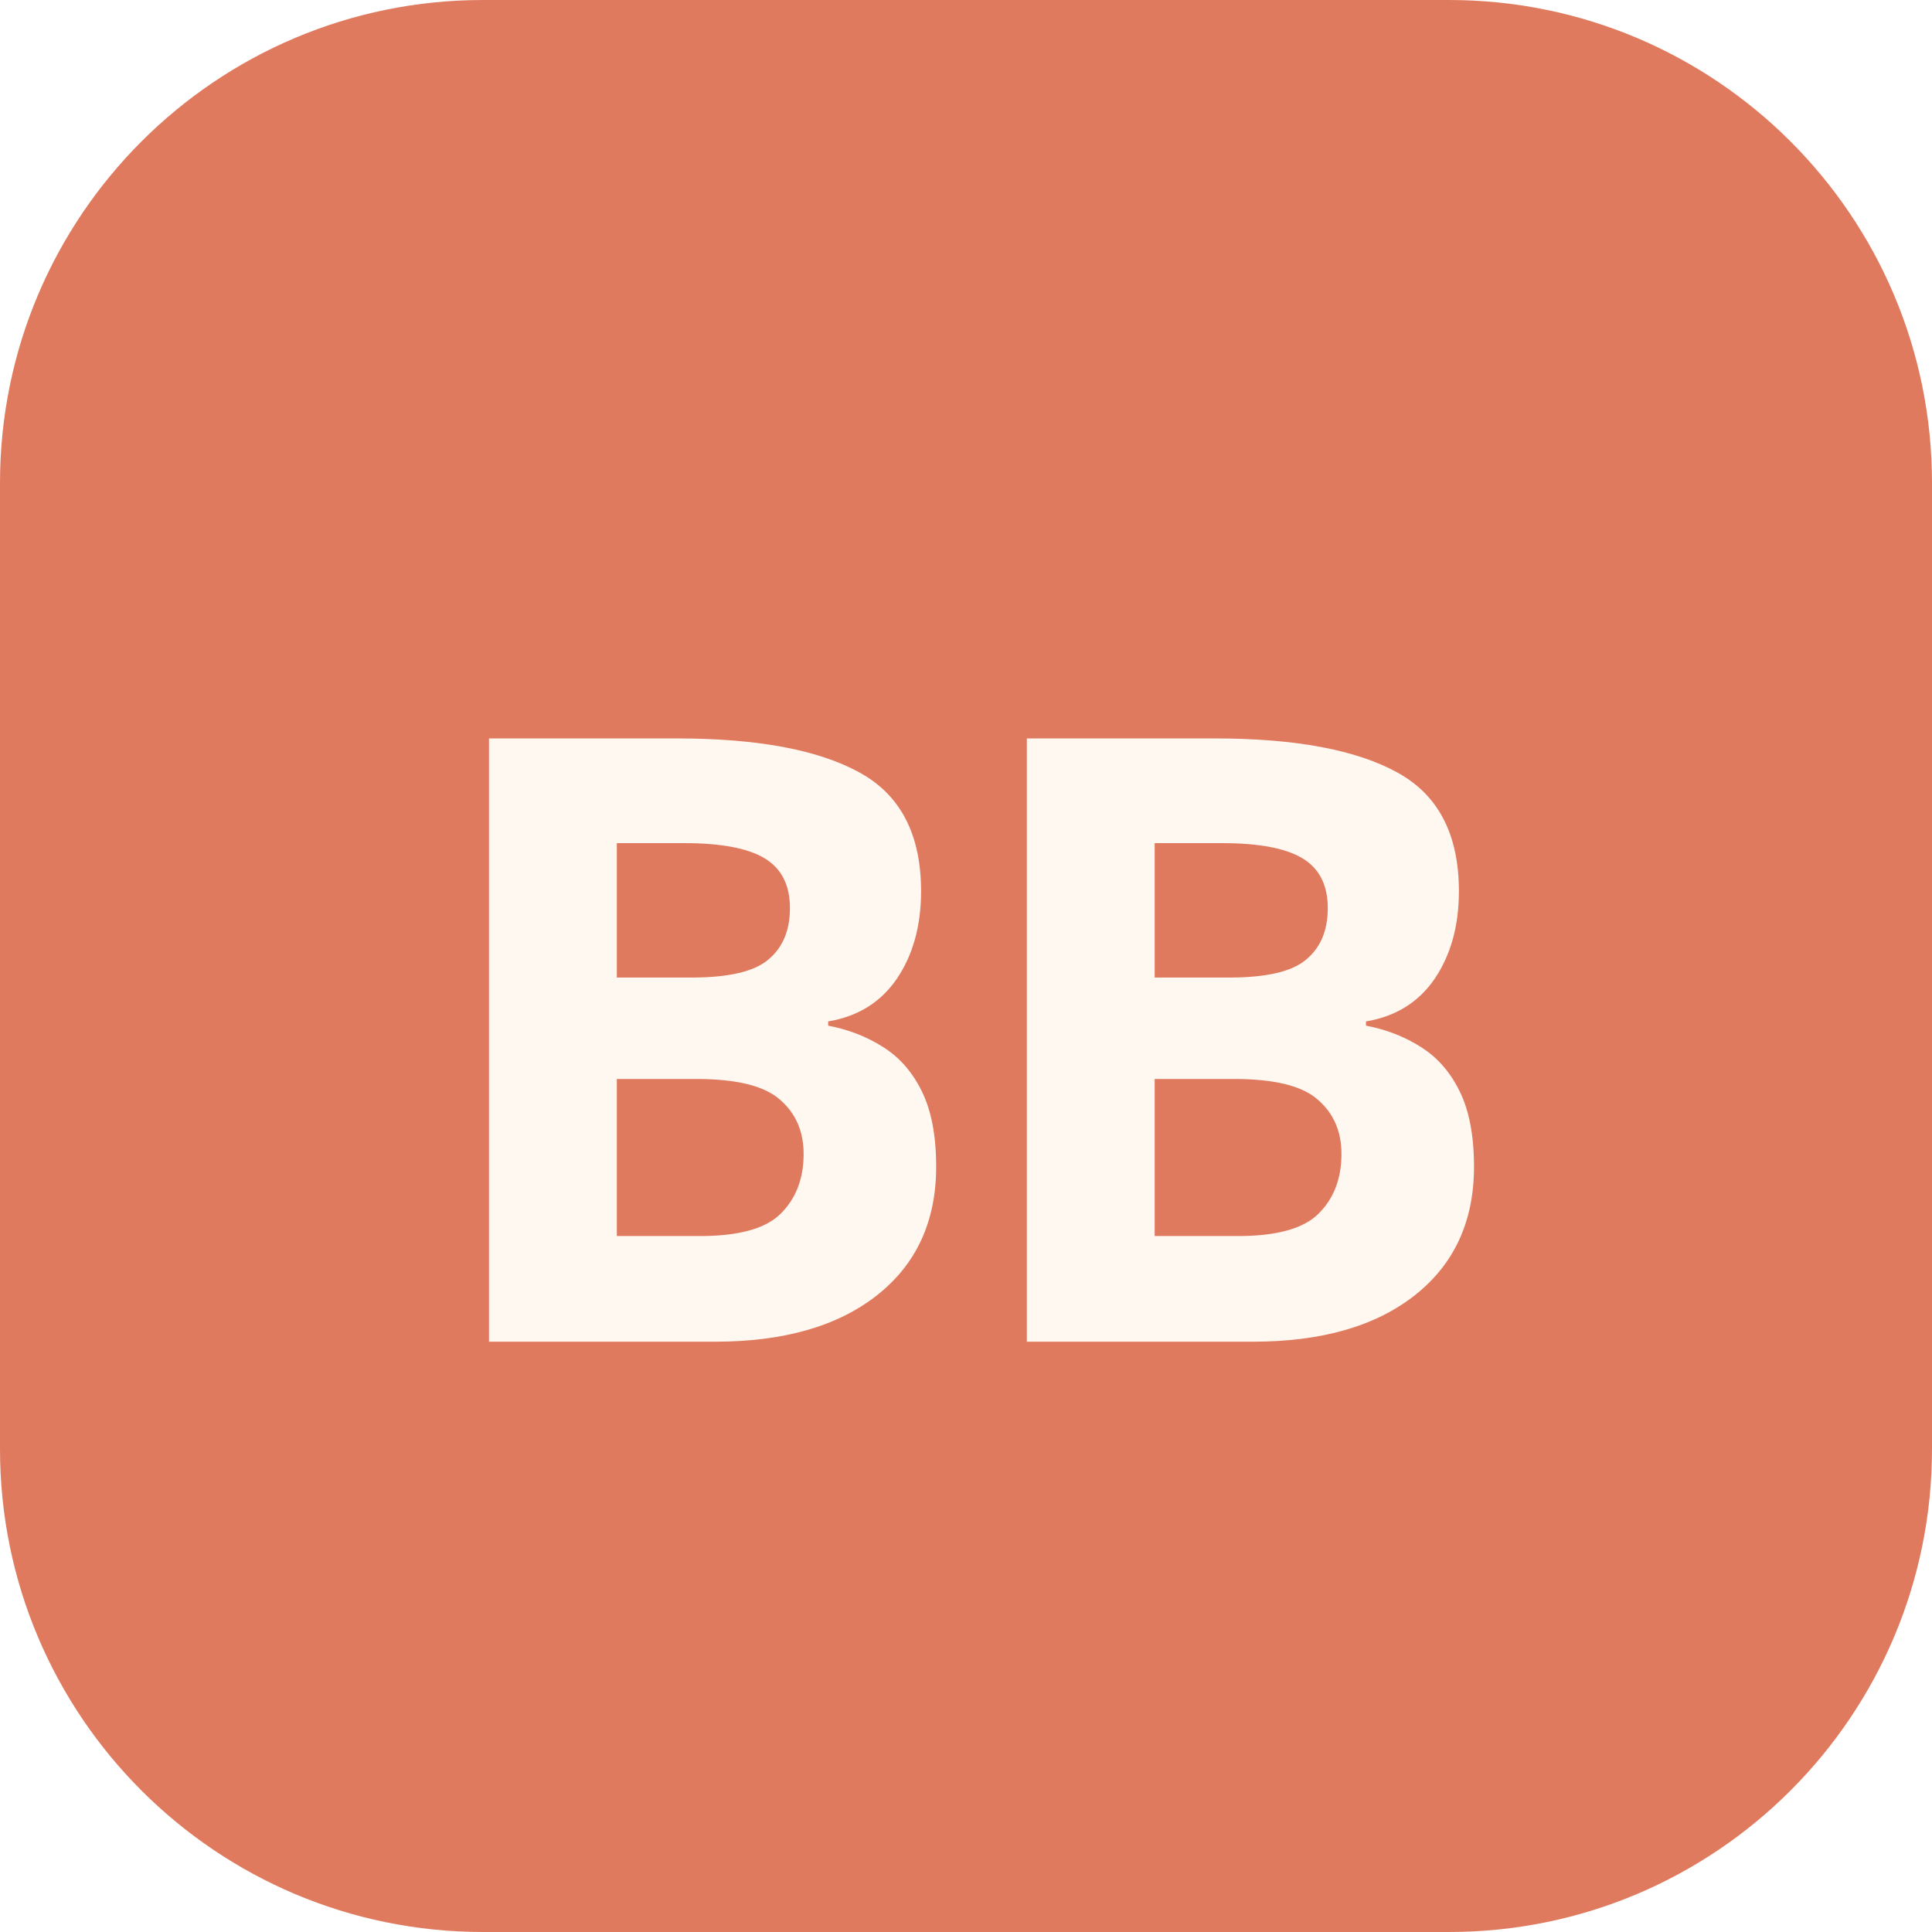
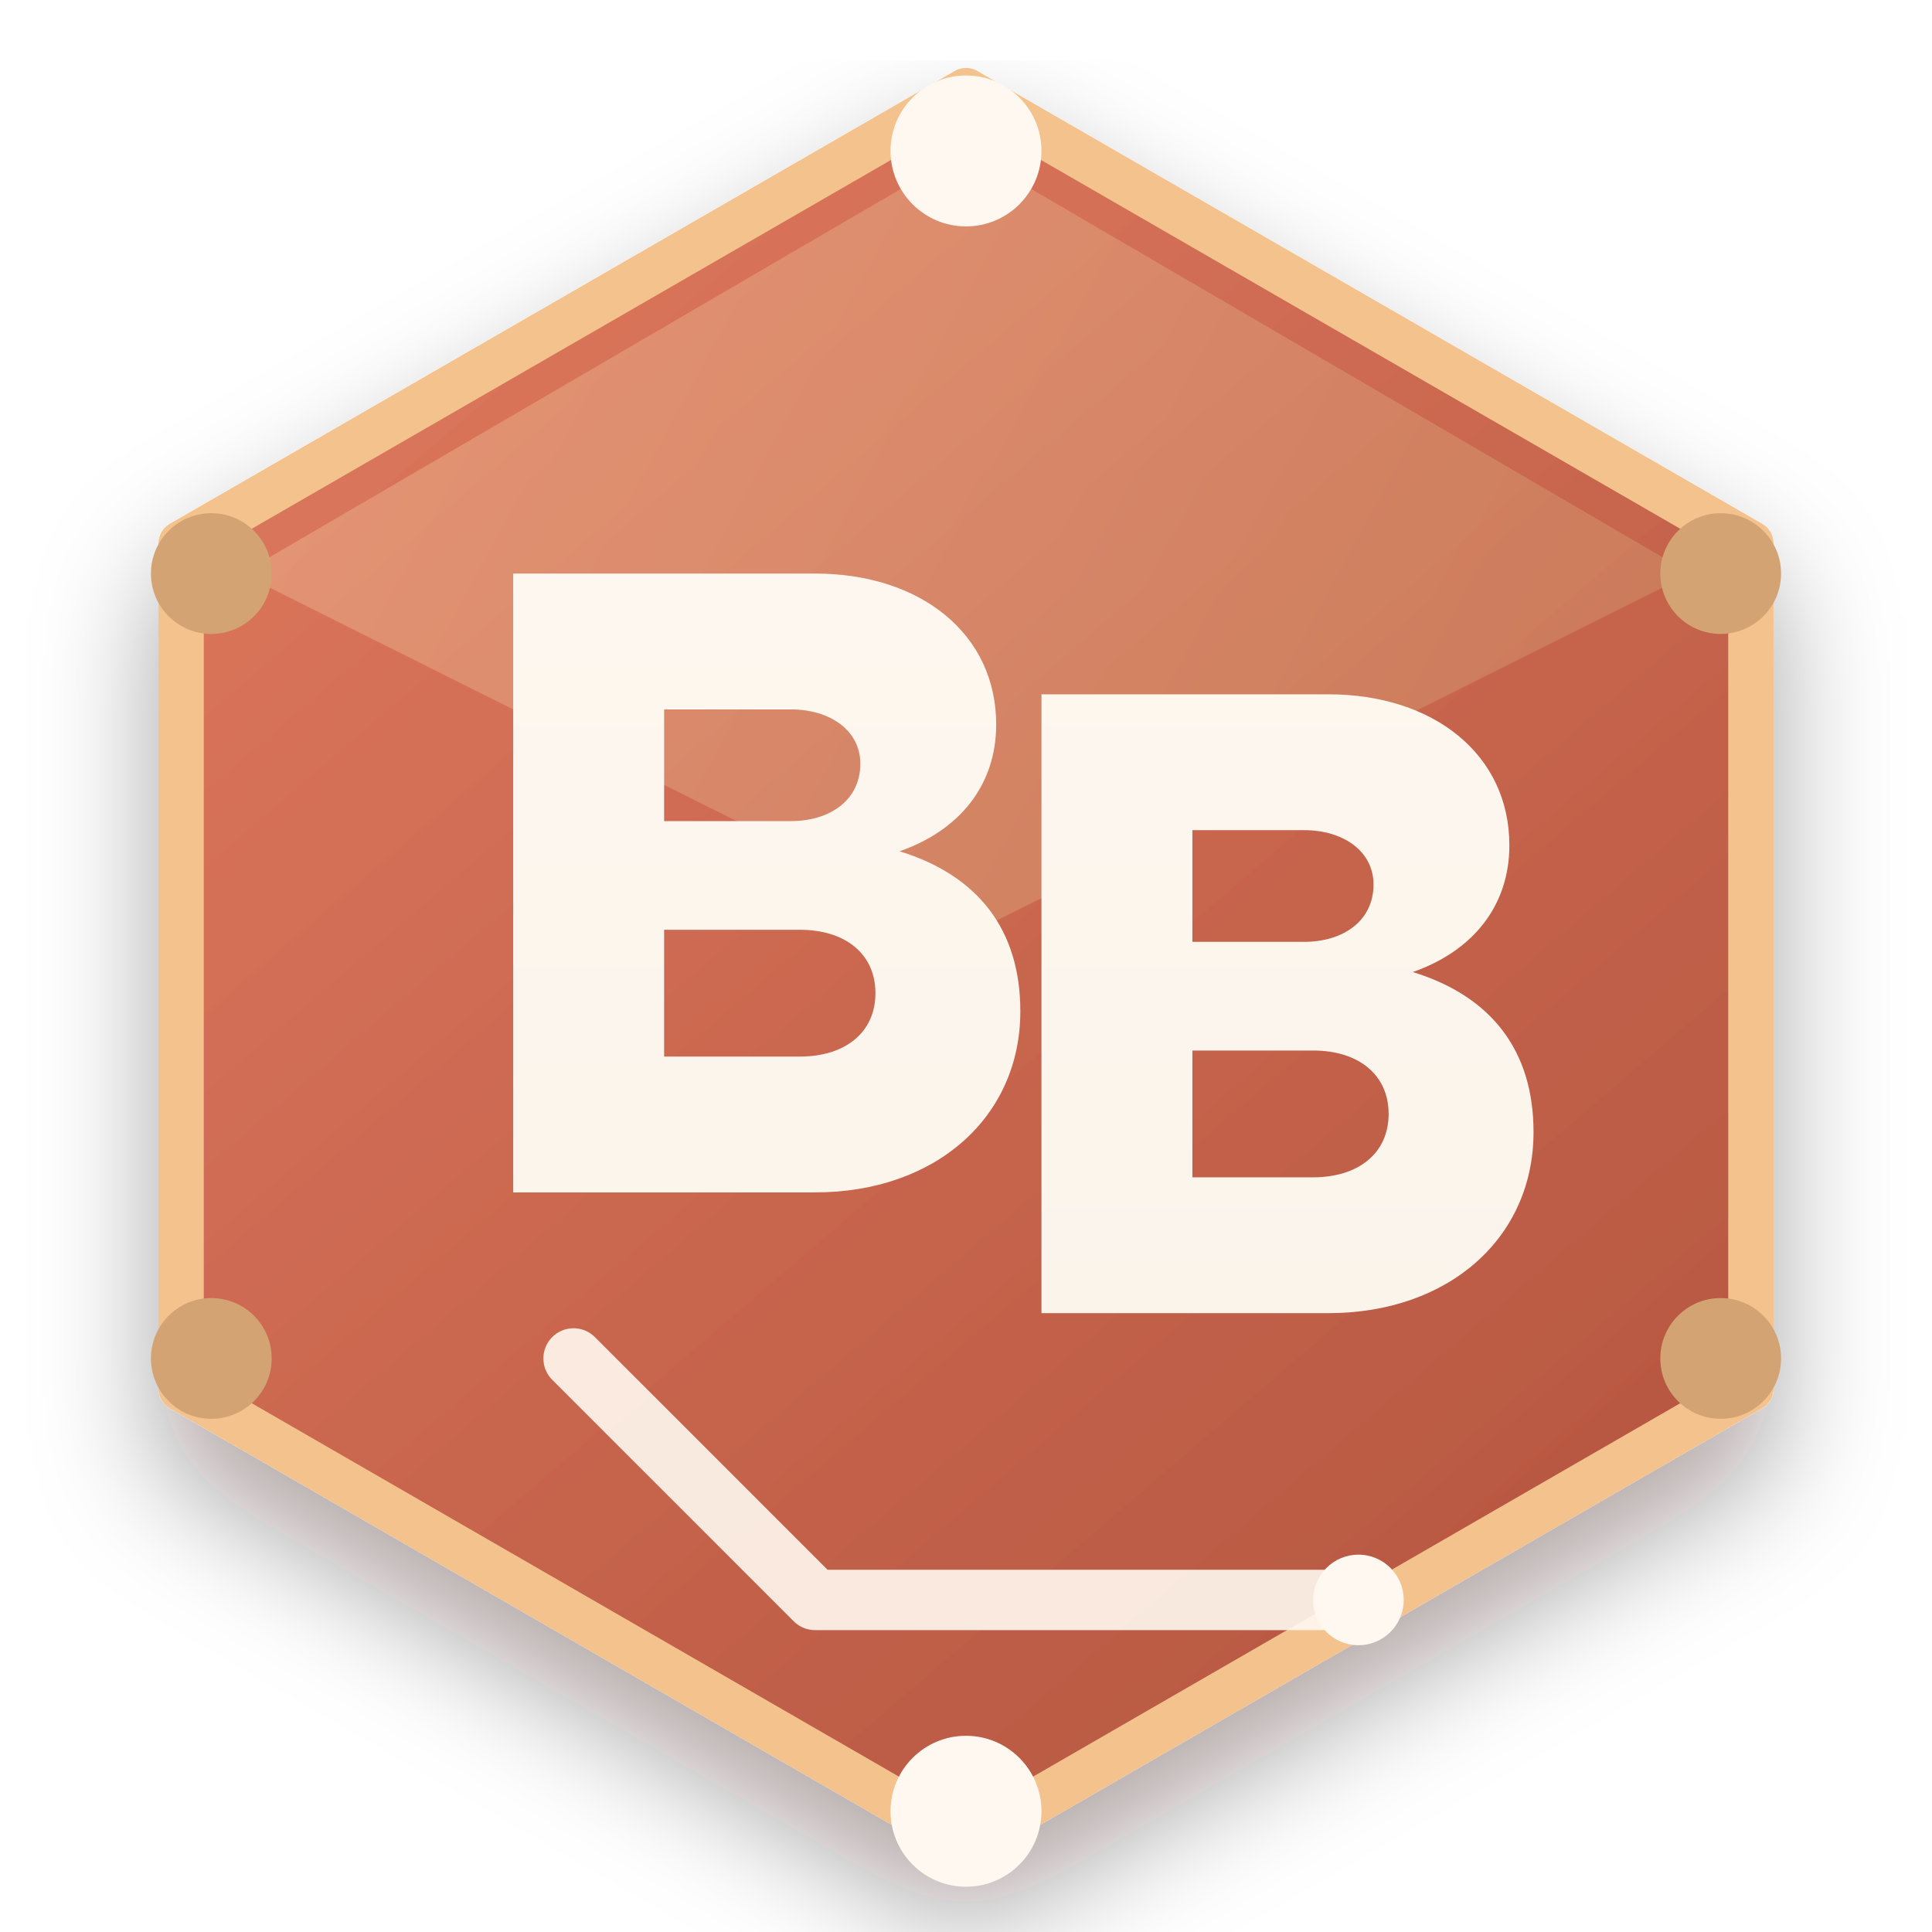
<svg xmlns="http://www.w3.org/2000/svg" viewBox="0 0 64 64" fill="none">
-   <rect width="64" height="64" rx="16" fill="#E07A5F" />
-   <text x="50%" y="54%" text-anchor="middle" dominant-baseline="middle" fill="#FFF8F0" font-family="Poppins, sans-serif" font-weight="700" font-size="28" letter-spacing="-1">BB</text>
+   <defs>
+     <linearGradient id="hexGrad" x1="8" y1="4" x2="56" y2="60" gradientUnits="userSpaceOnUse">
+       <stop offset="0%" stop-color="#E07A5F" />
+       <stop offset="100%" stop-color="#B2533E" />
+     </linearGradient>
+     <linearGradient id="topFacet" x1="10" y1="8" x2="54" y2="32" gradientUnits="userSpaceOnUse">
+       <stop offset="0%" stop-color="#F7D1A9" />
+       <stop offset="100%" stop-color="#D4A373" />
+     </linearGradient>
+     <linearGradient id="gearGrad" x1="32" y1="12" x2="32" y2="52" gradientUnits="userSpaceOnUse">
+       <stop offset="0%" stop-color="#FFF8F0" />
+       <stop offset="100%" stop-color="#FAF3EA" />
+     </linearGradient>
+     <filter id="shadow" x="-10%" y="-10%" width="120%" height="120%">
+       <feDropShadow dx="0" dy="2" stdDeviation="2" flood-color="#1A120E" flood-opacity="0.35" />
+     </filter>
+   </defs>
+   <polygon points="32,3 58,18 58,46 32,61 6,46 6,18" rx="6" fill="url(#hexGrad)" stroke="#F4C28D" stroke-width="1.5" stroke-linejoin="round" filter="url(#shadow)" />
+   <polygon points="32,5 56,19 32,31 8,19" fill="url(#topFacet)" opacity="0.35" />
+   <circle cx="32" cy="5" r="2.5" fill="#FFF8F0" />
+   <circle cx="7" cy="19" r="2" fill="#D4A373" />
+   <circle cx="7" cy="45" r="2" fill="#D4A373" />
+   <circle cx="57" cy="19" r="2" fill="#D4A373" />
+   <circle cx="57" cy="45" r="2" fill="#D4A373" />
+   <circle cx="32" cy="60" r="2.5" fill="#FFF8F0" />
+   <g fill="url(#gearGrad)">
+     <path d="M17 19H27C30.5 19 33 21 33 24C33 26 31.8 27.5 29.8 28.2C32.4 29 33.8 30.8 33.8 33.5C33.8 37 31 39.5 27 39.5H17V19ZM22 23.5V27.2H26.2C27.5 27.2 28.5 26.5 28.5 25.3C28.5 24.2 27.5 23.5 26.2 23.5H22ZM22 30.8V35H26.5C28 35 29 34.2 29 32.9C29 31.6 28 30.8 26.5 30.8H22Z" />
+     <path d="M34.5 23H44C47.5 23 50 25 50 28C50 30 48.8 31.5 46.8 32.2C49.4 33 50.8 34.8 50.8 37.5C50.8 41 48 43.5 44 43.5H34.5V23ZM39.5 27.5V31.2H43.2C44.5 31.2 45.5 30.5 45.5 29.3C45.5 28.2 44.5 27.5 43.2 27.5H39.5ZM39.5 34.8V39H43.5C45 39 46 38.2 46 36.9C46 35.6 45 34.8 43.5 34.8H39.5Z" />
+   </g>
+   <path d="M19 45L27 53L45 53" stroke="#FFF8F0" stroke-width="2" stroke-linecap="round" stroke-linejoin="round" opacity="0.9" />
+   <circle cx="45" cy="53" r="1.5" fill="#FFF8F0" />
</svg>
